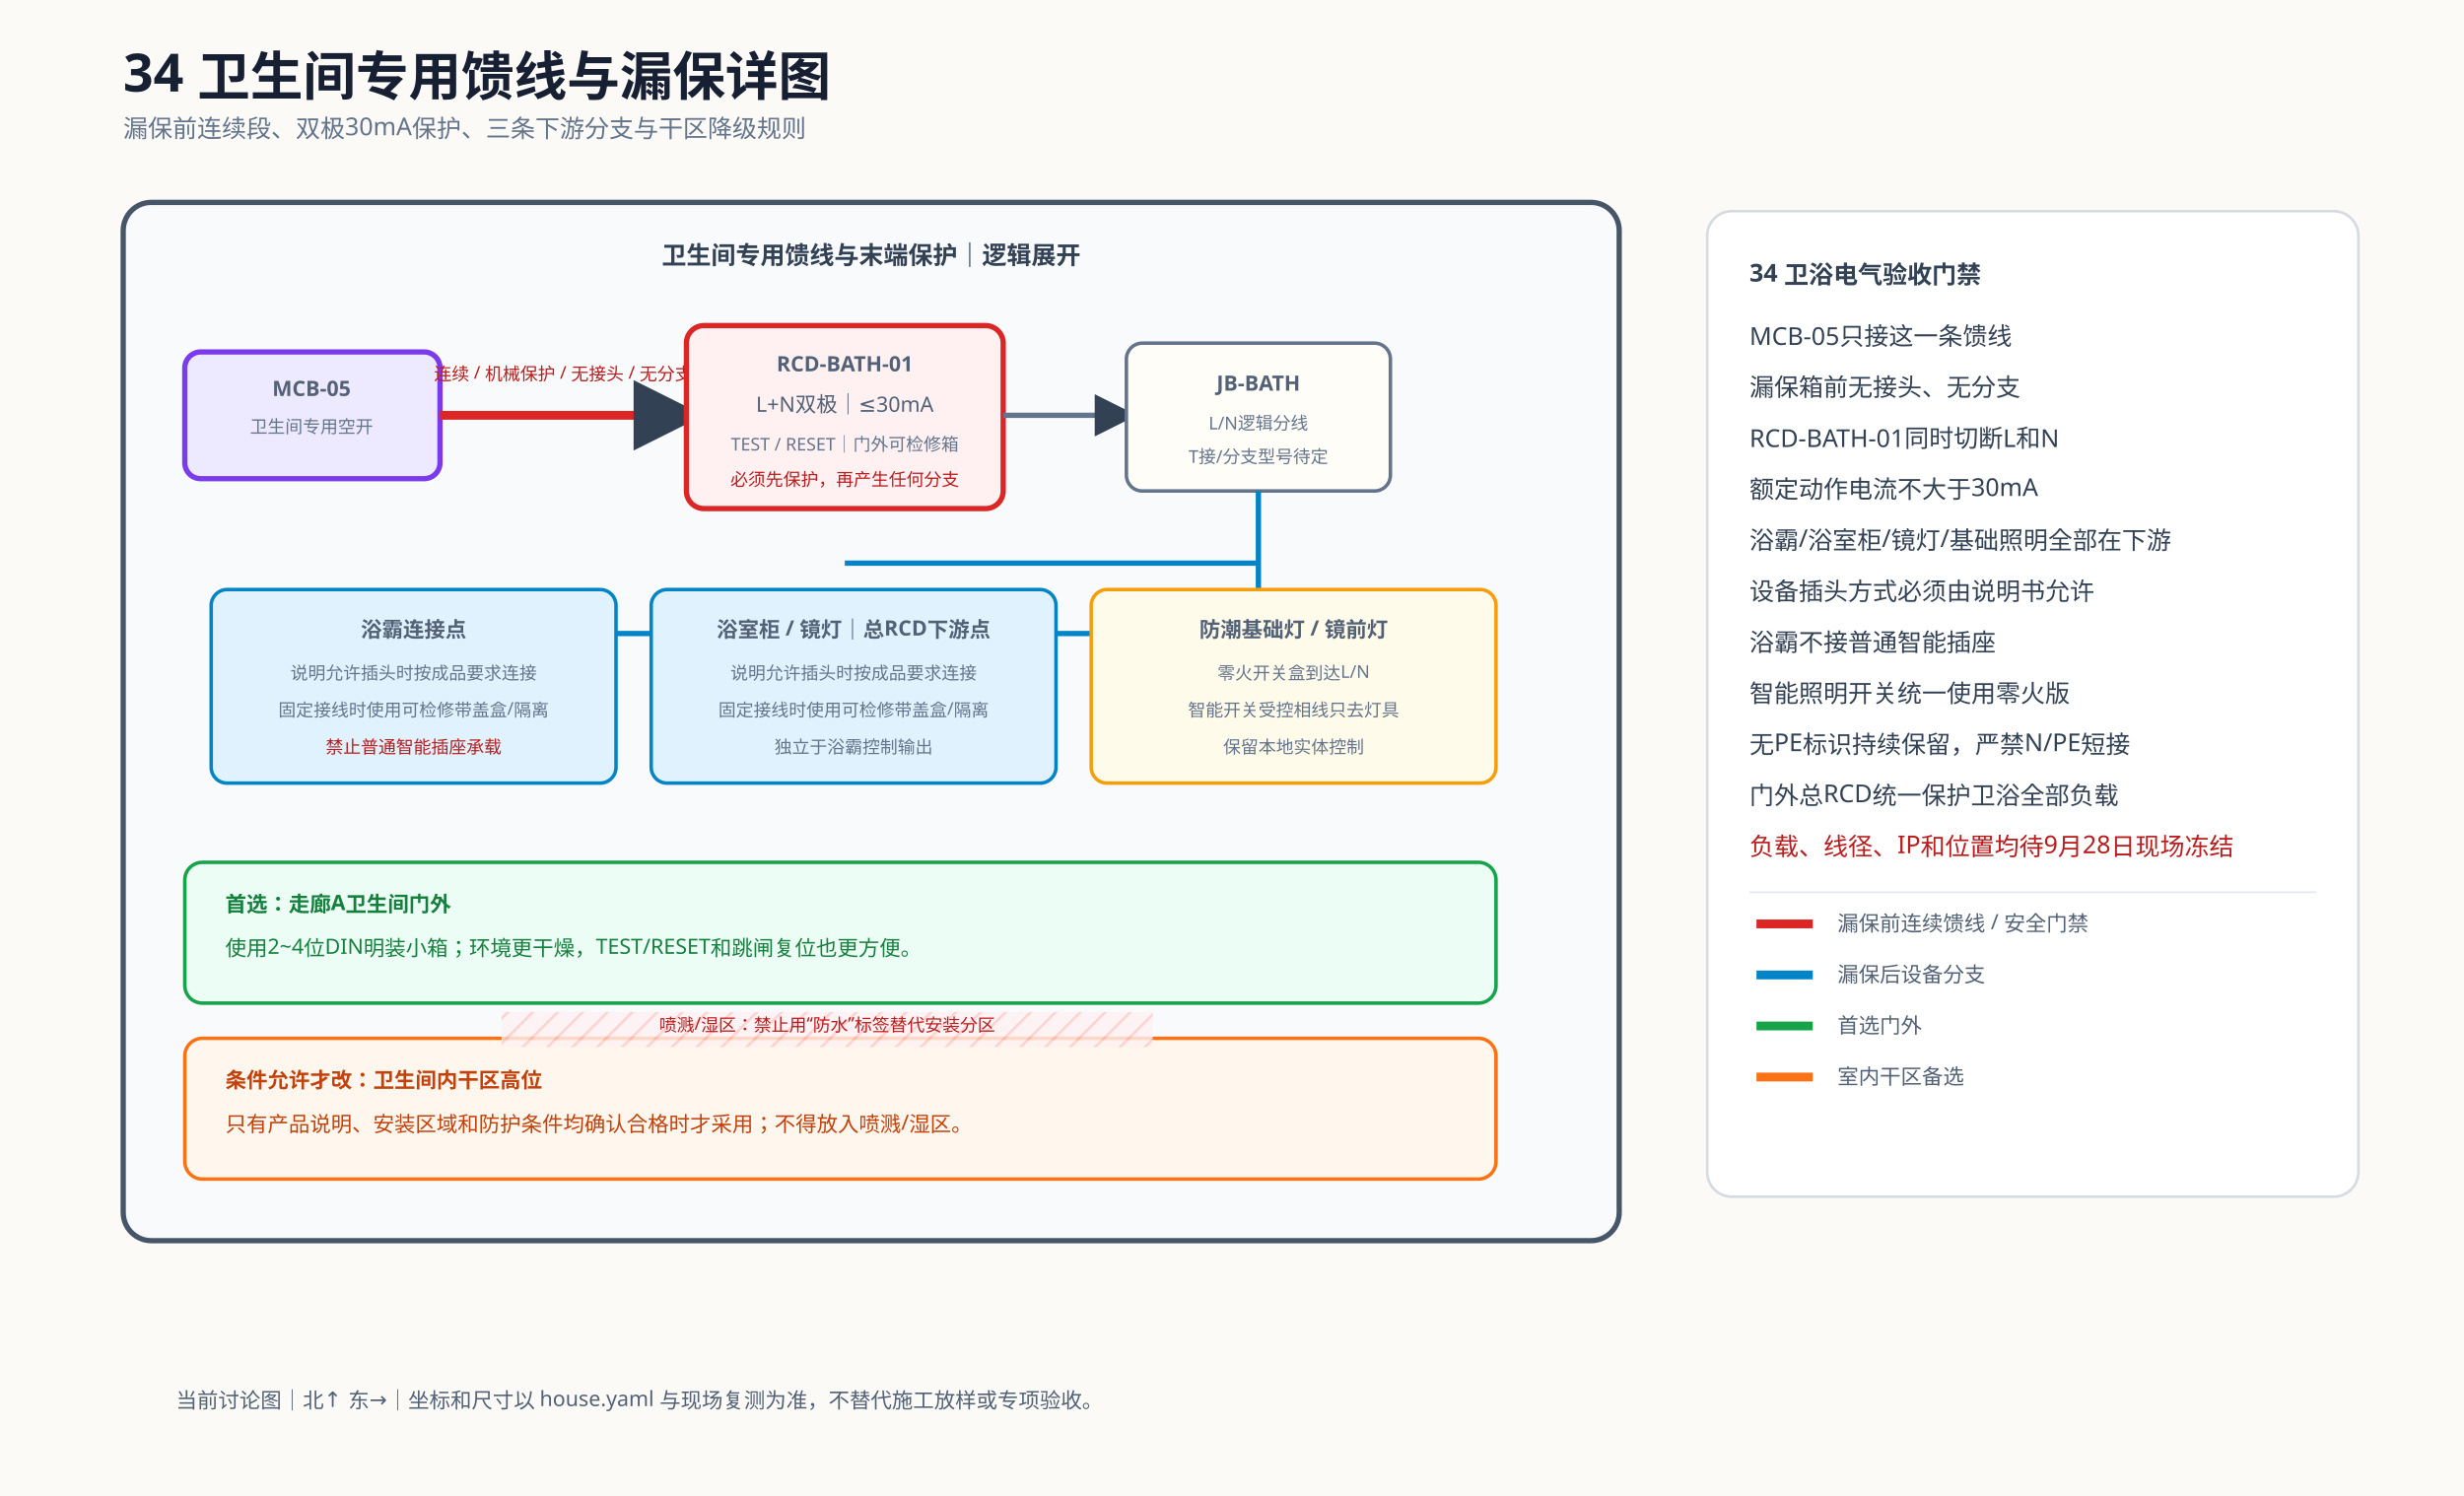
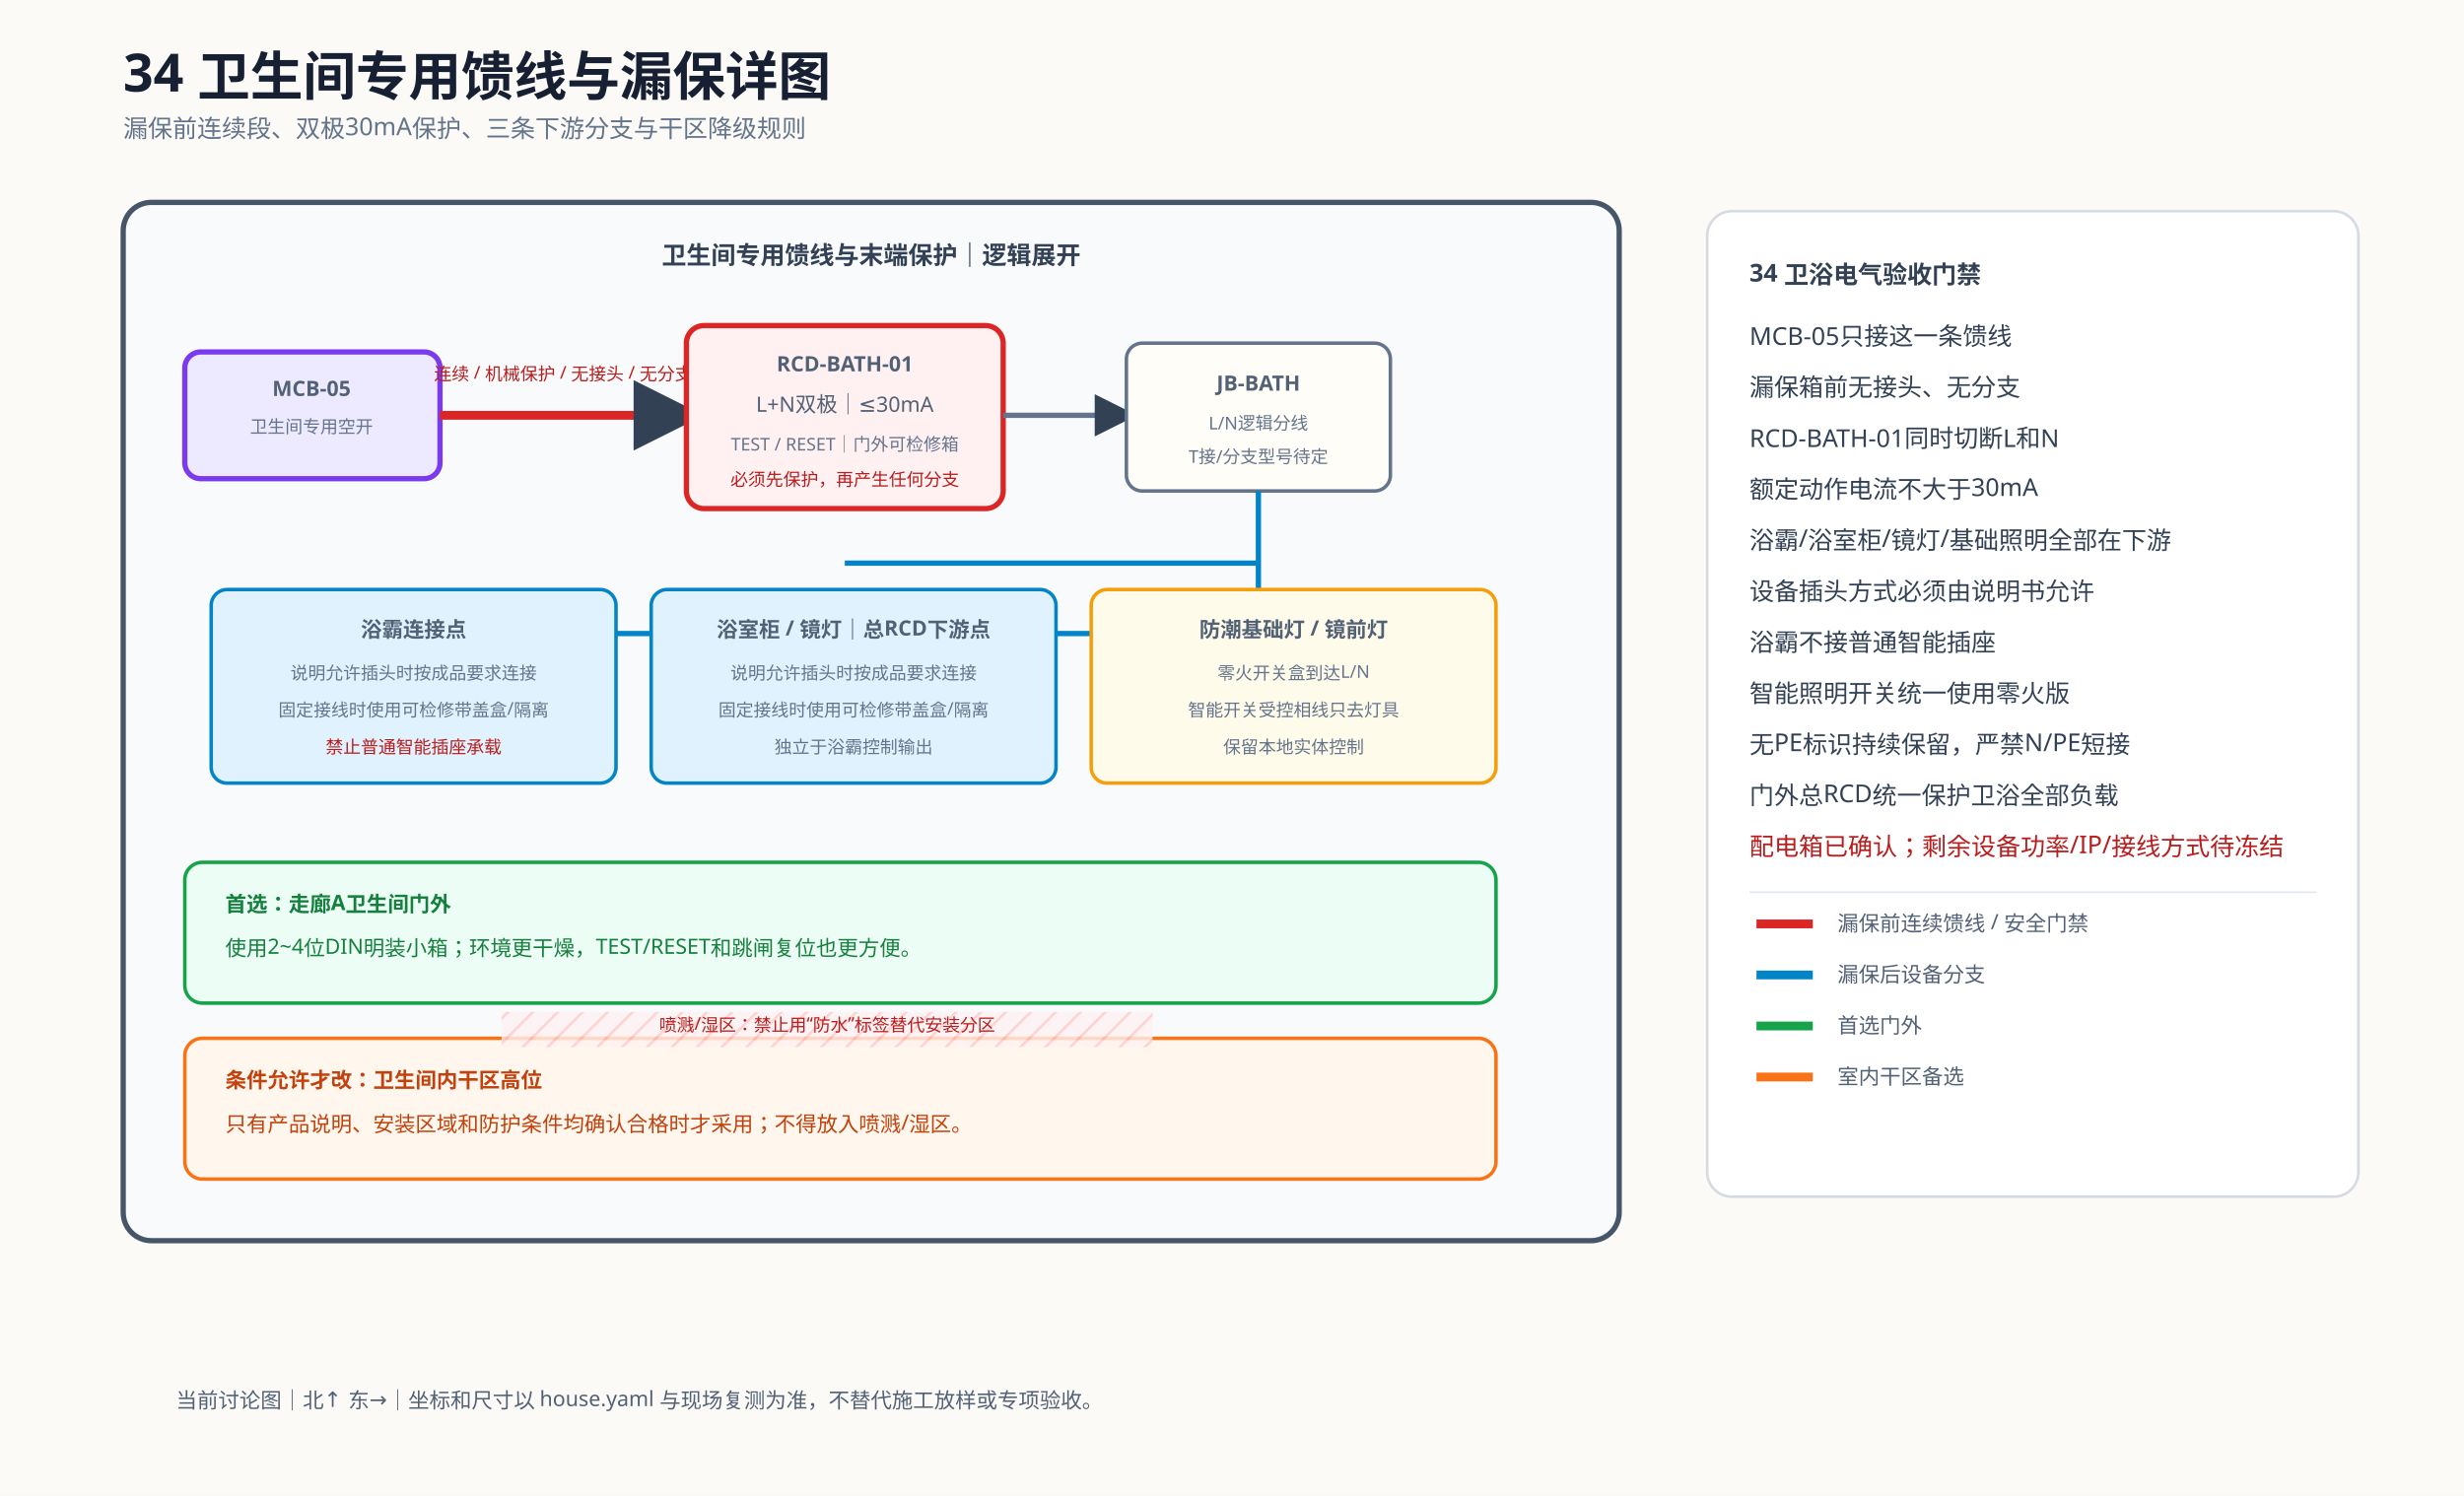
<svg xmlns="http://www.w3.org/2000/svg" width="1400" height="850" viewBox="0 0 1400 850" data-diagram-role="bathroom-electrical-detail" role="img">
  <defs>
    <pattern id="hatch" width="12" height="12" patternUnits="userSpaceOnUse" patternTransform="rotate(45)">
      <rect width="12" height="12" fill="#f1f5f9" />
      <line y2="12" stroke="#cbd5e1" stroke-width="4" />
    </pattern>
    <pattern id="danger" width="10" height="10" patternUnits="userSpaceOnUse" patternTransform="rotate(45)">
      <rect width="10" height="10" fill="#fff1f2" />
      <line y2="10" stroke="#fecaca" stroke-width="3" />
    </pattern>
    <marker id="arrow" markerWidth="8" markerHeight="8" refX="6" refY="4" orient="auto">
      <path d="M0 0L8 4 0 8z" fill="#334155" />
    </marker>
    <marker id="blue-arrow" markerWidth="8" markerHeight="8" refX="6" refY="4" orient="auto">
      <path d="M0 0L8 4 0 8z" fill="#2563eb" />
    </marker>
    <style>
    text{font-family:"Source Han Sans SC","Heiti SC","Arial Unicode MS",sans-serif}
    .wall{fill:none;stroke:#1f2937;stroke-width:7;stroke-linecap:square;stroke-linejoin:miter}
    .iw{fill:none;stroke:#475569;stroke-width:5;stroke-linecap:square}
    .win{stroke:#0284c7;stroke-width:8}.winc{stroke:#e0f2fe;stroke-width:2.5}
    .title{font-size:30px;font-weight:750;fill:#172033}.subtitle{font-size:14px;fill:#64748b}
    .room{font-size:18px;font-weight:750;fill:#334155;text-anchor:middle}.roomsub{font-size:12px;fill:#64748b;text-anchor:middle}
    .note{font-size:14px;fill:#334155}.small{font-size:12px;fill:#526175}.micro{font-size:10px;fill:#64748b}
    .panel{fill:#fff;stroke:#d6dae1;stroke-width:1.5}.fixed{fill:#fffdf8;stroke:#64748b;stroke-width:2}
    .planned{fill:#fff7ed;stroke:#f97316;stroke-width:2;stroke-dasharray:7 5}
    .water{fill:none;stroke:#0284c7;stroke-width:4}.hot{fill:none;stroke:#dc2626;stroke-width:4}
    .drain{fill:none;stroke:#0f766e;stroke-width:5}.gas{fill:none;stroke:#ea580c;stroke-width:4}
    .power{fill:none;stroke:#2563eb;stroke-width:3}.network{fill:none;stroke:#7c3aed;stroke-width:3;stroke-dasharray:7 5}
    .danger{fill:#fff1f2;stroke:#dc2626;stroke-width:2}.cat{fill:none;stroke:#16a34a;stroke-width:6;stroke-dasharray:8 5}
    .dim{fill:none;stroke:#64748b;stroke-width:1.5}.dimtext{font-size:12px;fill:#475569;text-anchor:middle}
    .center{text-anchor:middle}.bold{font-weight:700}.orange{fill:#c2410c}.red{fill:#b91c1c}.blue{fill:#1d4ed8}.green{fill:#15803d}.purple{fill:#6d28d9}
  </style>
  </defs>
  <rect width="1400" height="850" fill="#fbfaf7" />
  <text x="70" y="52" class="title">34 卫生间专用馈线与漏保详图</text>
  <text x="70" y="78" class="subtitle">漏保前连续段、双极30mA保护、三条下游分支与干区降级规则</text>
  <rect x="70" y="115" width="850" height="590" rx="16" fill="#f8fafc" stroke="#475569" stroke-width="3" />
  <text x="495" y="150" class="note bold center">卫生间专用馈线与末端保护｜逻辑展开</text>
  <g data-circuit="MCB-05">
    <rect x="105" y="200" width="145" height="72" rx="9" fill="#ede9fe" stroke="#7c3aed" stroke-width="3" />
    <text x="177" y="225" class="small bold center">MCB-05</text>
    <text x="177" y="246" class="micro center">卫生间专用空开</text>
  </g>
  <path d="M250 236H390" fill="none" stroke="#dc2626" stroke-width="5" marker-end="url(#arrow)" data-upstream-segment="continuous-no-joint-no-branch" />
  <text x="320" y="216" class="micro red center">连续 / 机械保护 / 无接头 / 无分支</text>
  <g data-device-protection="RCD-BATH-01" data-poles="L+N" data-trip-ma-max="30">
    <rect x="390" y="185" width="180" height="104" rx="10" fill="#fff1f2" stroke="#dc2626" stroke-width="3" />
    <text x="480" y="211" class="small bold center">RCD-BATH-01</text>
    <text x="480" y="234" class="small center">L+N双极｜≤30mA</text>
    <text x="480" y="256" class="micro center">TEST / RESET｜门外可检修箱</text>
    <text x="480" y="276" class="micro red center">必须先保护，再产生任何分支</text>
  </g>
  <path d="M570 236H640" fill="none" stroke="#64748b" stroke-width="3" marker-end="url(#arrow)" />
  <g data-junction="JB-BATH" data-branch-pattern="post-rcd">
    <rect x="640" y="195" width="150" height="84" rx="9" class="fixed" />
    <text x="715" y="222" class="small bold center">JB-BATH</text>
    <text x="715" y="244" class="micro center">L/N逻辑分线</text>
    <text x="715" y="263" class="micro center">T接/分支型号待定</text>
  </g>
  <g data-bath-load-downstream="true">
    <path d="M715 279V360H260" fill="none" stroke="#0284c7" stroke-width="3" />
    <path d="M715 320H480" fill="none" stroke="#0284c7" stroke-width="3" />
    <path d="M715 340H700" fill="none" stroke="#0284c7" stroke-width="3" />
    <g data-device-connection="BATH-HEATER">
      <rect x="120" y="335" width="230" height="110" rx="9" fill="#e0f2fe" stroke="#0284c7" stroke-width="2" />
      <text x="235" y="362" class="small bold center">浴霸连接点</text>
      <text x="235" y="386" class="micro center">说明允许插头时按成品要求连接</text>
      <text x="235" y="407" class="micro center">固定接线时使用可检修带盖盒/隔离</text>
      <text x="235" y="428" class="micro red center">禁止普通智能插座承载</text>
    </g>
    <g data-device-connection="BATH-MIRROR">
      <rect x="370" y="335" width="230" height="110" rx="9" fill="#e0f2fe" stroke="#0284c7" stroke-width="2" />
      <text x="485" y="362" class="small bold center">浴室柜 / 镜灯｜总RCD下游点</text>
      <text x="485" y="386" class="micro center">说明允许插头时按成品要求连接</text>
      <text x="485" y="407" class="micro center">固定接线时使用可检修带盖盒/隔离</text>
      <text x="485" y="428" class="micro center">独立于浴霸控制输出</text>
    </g>
    <rect x="620" y="335" width="230" height="110" rx="9" fill="#fffbeb" stroke="#f59e0b" stroke-width="2" />
    <text x="735" y="362" class="small bold center">防潮基础灯 / 镜前灯</text>
    <text x="735" y="386" class="micro center">零火开关盒到达L/N</text>
    <text x="735" y="407" class="micro center">智能开关受控相线只去灯具</text>
    <text x="735" y="428" class="micro center">保留本地实体控制</text>
  </g>
  <rect x="105" y="490" width="745" height="80" rx="10" fill="#ecfdf5" stroke="#16a34a" stroke-width="2" data-location-preference="hall-a-outside" />
  <text x="128" y="518" class="small green bold">首选：走廊A卫生间门外</text>
  <text x="128" y="543" class="small green">使用2~4位DIN明装小箱；环境更干燥，TEST/RESET和跳闸复位也更方便。</text>
  <rect x="105" y="590" width="745" height="80" rx="10" fill="#fff7ed" stroke="#f97316" stroke-width="2" data-location-fallback="bath-dry-high" />
  <text x="128" y="618" class="small orange bold">条件允许才改：卫生间内干区高位</text>
  <text x="128" y="643" class="small orange">只有产品说明、安装区域和防护条件均确认合格时才采用；不得放入喷溅/湿区。</text>
  <rect x="285" y="575" width="370" height="20" fill="url(#danger)" opacity=".8" data-wet-zone-no-box="true" />
  <text x="470" y="586" class="micro red center">喷溅/湿区：禁止用“防水”标签替代安装分区</text>
  <rect x="970" y="120" width="370" height="560" rx="14" class="panel" />
  <text x="994" y="160" class="note bold">34 卫浴电气验收门禁</text>
  <text x="994" y="196" class="note">MCB-05只接这一条馈线</text>
  <text x="994" y="225" class="note">漏保箱前无接头、无分支</text>
  <text x="994" y="254" class="note">RCD-BATH-01同时切断L和N</text>
  <text x="994" y="283" class="note">额定动作电流不大于30mA</text>
  <text x="994" y="312" class="note">浴霸/浴室柜/镜灯/基础照明全部在下游</text>
  <text x="994" y="341" class="note">设备插头方式必须由说明书允许</text>
  <text x="994" y="370" class="note">浴霸不接普通智能插座</text>
  <text x="994" y="399" class="note">智能照明开关统一使用零火版</text>
  <text x="994" y="428" class="note">无PE标识持续保留，严禁N/PE短接</text>
  <text x="994" y="457" class="note">门外总RCD统一保护卫浴全部负载</text>
-   <text x="994" y="486" class="note red">负载、线径、IP和位置均待9月28日现场冻结</text>
+   <text x="994" y="486" class="note red">配电箱已确认；剩余设备功率/IP/接线方式待冻结</text>
  <line x1="994" y1="507" x2="1316" y2="507" stroke="#e2e8f0" />
  <line x1="998" y1="525" x2="1030" y2="525" stroke="#dc2626" stroke-width="5" />
  <text x="1044" y="529" class="small">漏保前连续馈线 / 安全门禁</text>
  <line x1="998" y1="554" x2="1030" y2="554" stroke="#0284c7" stroke-width="5" />
  <text x="1044" y="558" class="small">漏保后设备分支</text>
  <line x1="998" y1="583" x2="1030" y2="583" stroke="#16a34a" stroke-width="5" />
  <text x="1044" y="587" class="small">首选门外</text>
  <line x1="998" y1="612" x2="1030" y2="612" stroke="#f97316" stroke-width="5" />
  <text x="1044" y="616" class="small">室内干区备选</text>
  <text x="100" y="800" class="small">当前讨论图｜北↑ 东→｜坐标和尺寸以 house.yaml 与现场复测为准，不替代施工放样或专项验收。</text>
</svg>
